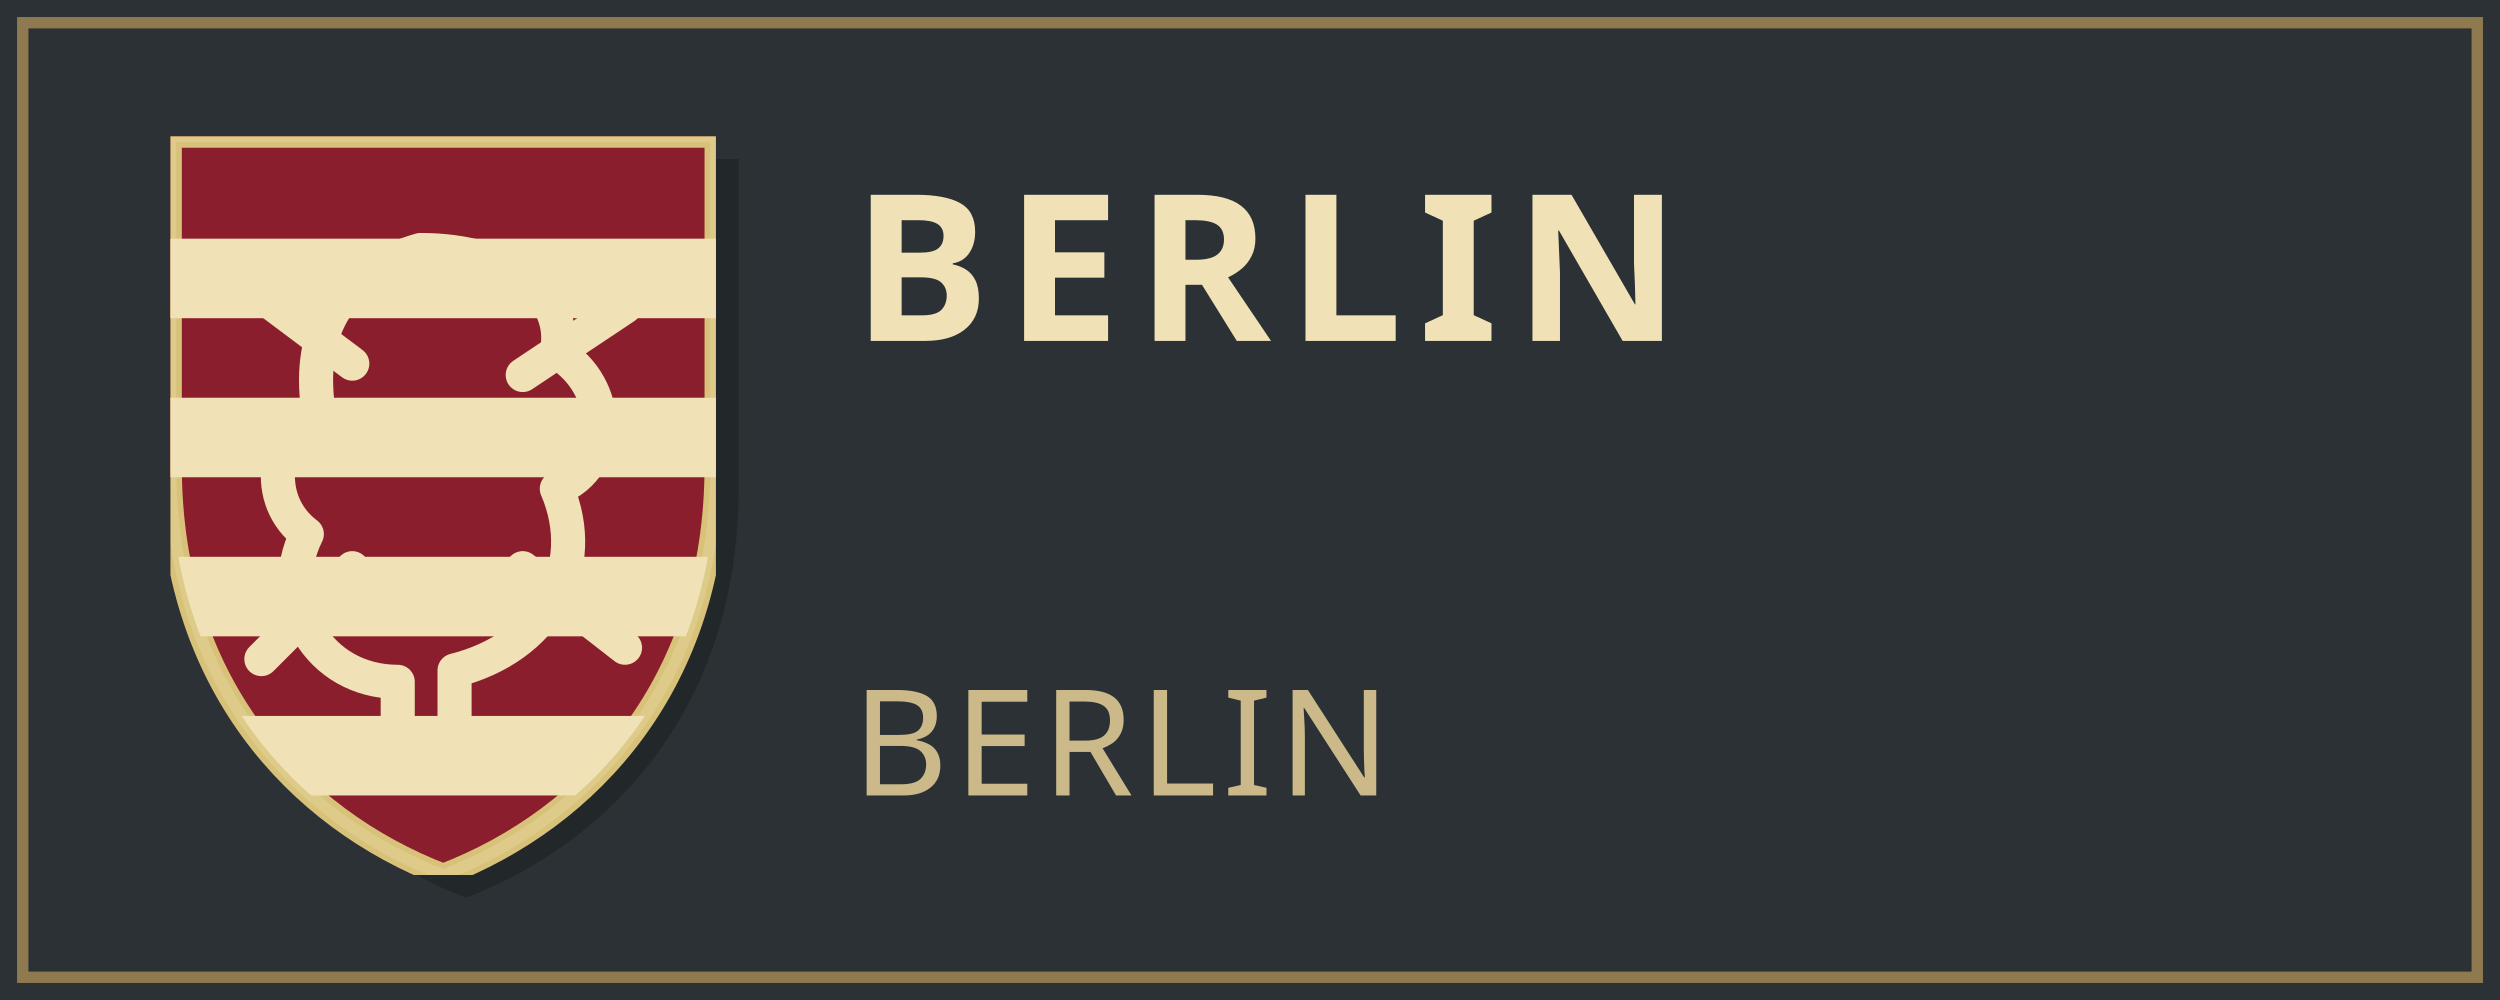
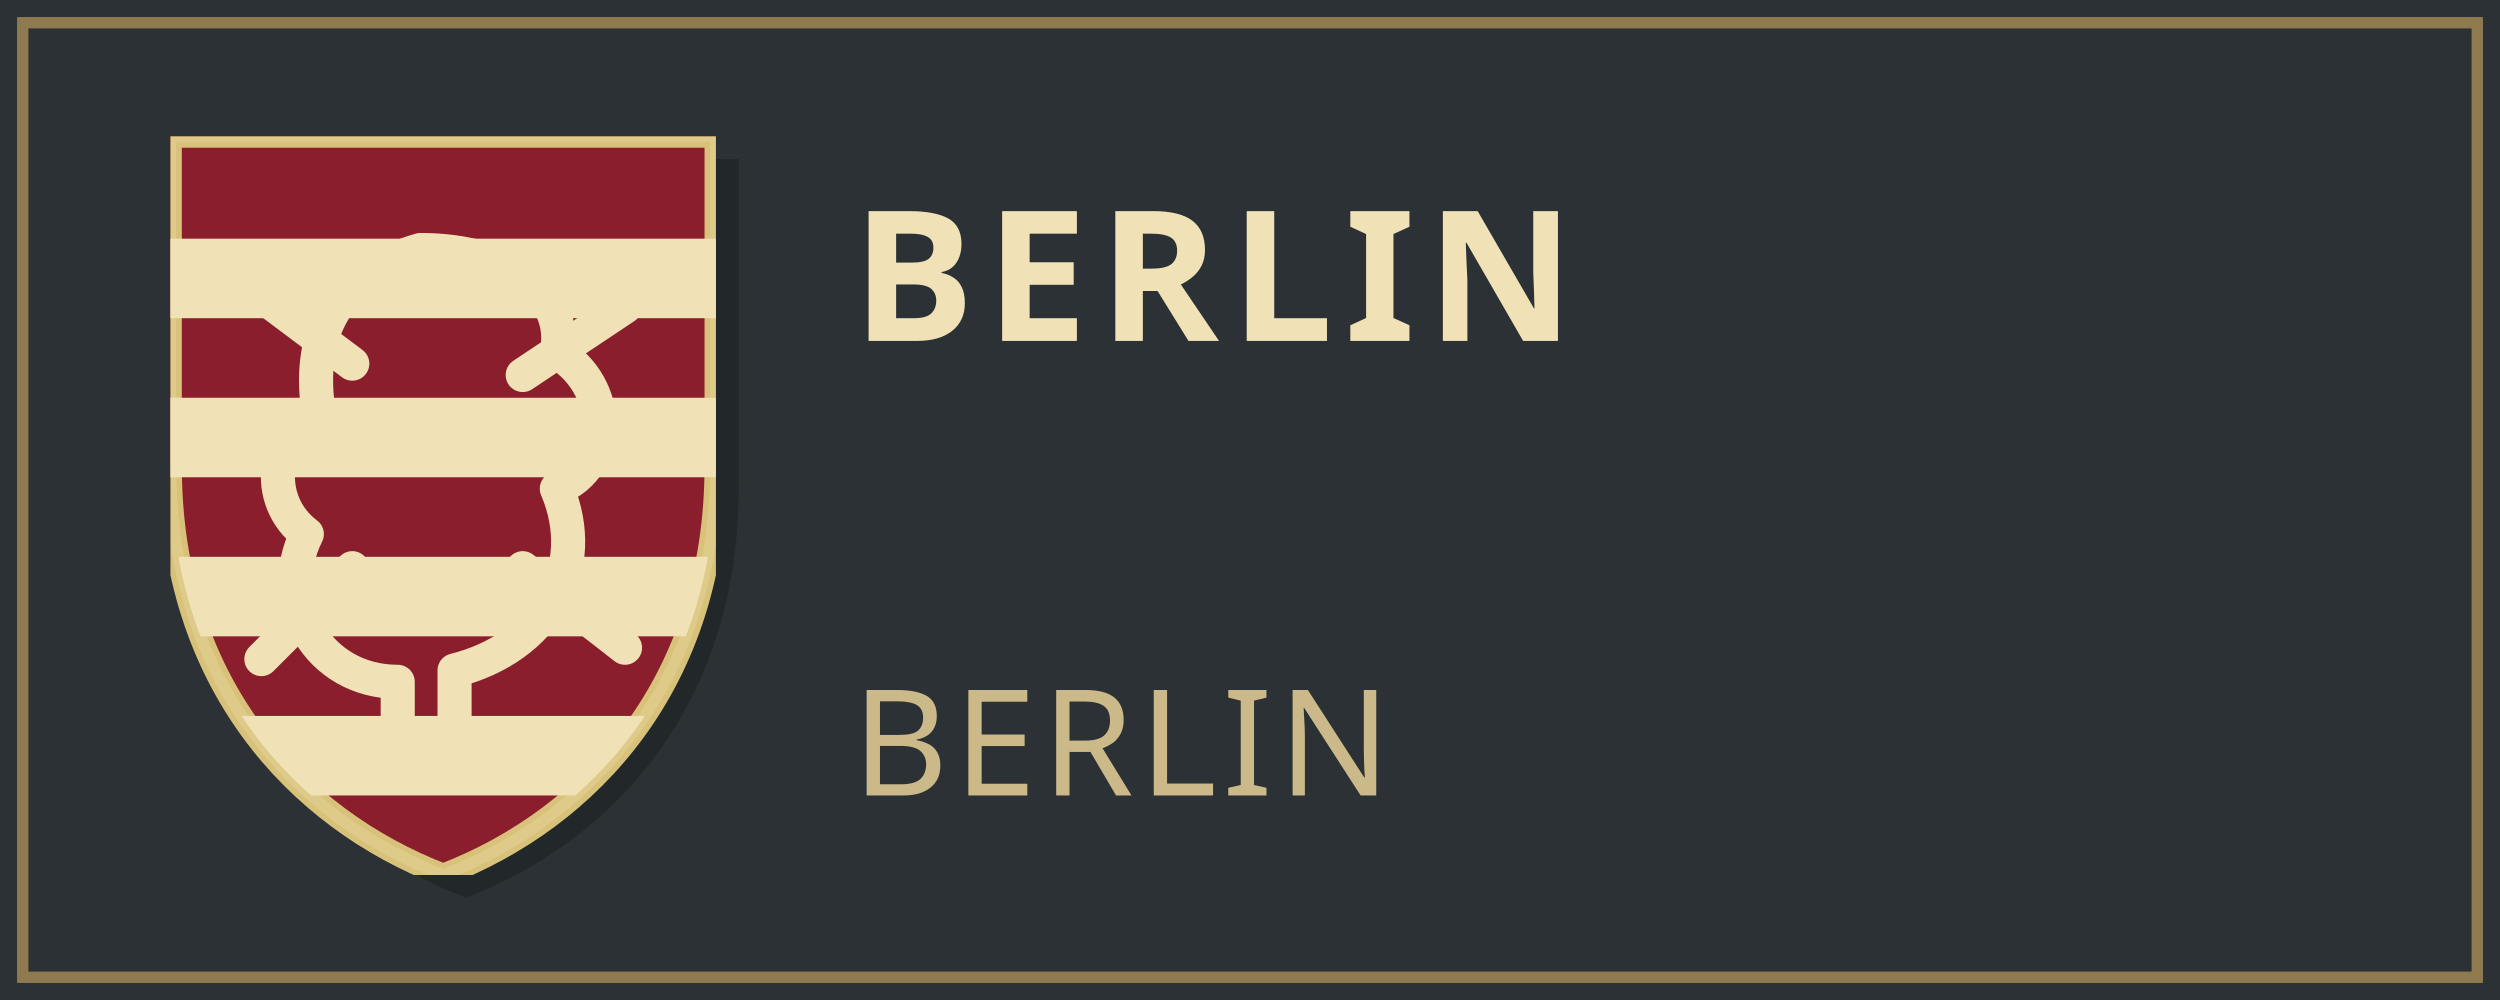
<svg xmlns="http://www.w3.org/2000/svg" width="220" height="88" viewBox="0 0 220 88">
  <defs>
    <symbol id="shield-base" viewBox="0 0 48 65">
      <path d="M0 0 H48 V29                C48 48 37 60 24 65                C11 60 0 48 0 29 Z" />
    </symbol>
    <symbol id="hessen-shield" viewBox="0 0 48 65">
      <use href="#shield-base" fill="#8B1E2D" stroke="#D8C27A" stroke-width="2" />
      <g clip-path="url(#shieldClip)">
        <rect x="0" y="9" width="48" height="7" fill="#F0E2B6" />
        <rect x="0" y="23" width="48" height="7" fill="#F0E2B6" />
        <rect x="0" y="37" width="48" height="7" fill="#F0E2B6" />
        <rect x="0" y="51" width="48" height="7" fill="#F0E2B6" />
        <path d="M22 10                  C15 12 12 17 13 24                  C9 26 8 32 12 35                  C9 41 13 48 20 48                  L20 56                  L25 56                  L25 47                  C33 45 37 38 34 31                  C39 29 39 22 34 19                  C35 14 30 10 22 10 Z" fill="none" stroke="#F0E2B6" stroke-width="3" stroke-linecap="round" stroke-linejoin="round" />
        <path d="M16 20 L8 14                  M31 21 L40 15                  M16 38 L8 46                  M31 38 L40 45" fill="none" stroke="#F0E2B6" stroke-width="3" stroke-linecap="round" />
      </g>
      <use href="#shield-base" fill="none" stroke="#F0E2B6" stroke-width="1" opacity="0.25" />
    </symbol>
    <clipPath id="shieldClip">
      <path d="M0 0 H48 V29                C48 48 37 60 24 65                C11 60 0 48 0 29 Z" />
    </clipPath>
  </defs>
  <rect x="0" y="0" width="220" height="88" fill="#2B3134" />
  <rect x="2" y="2" width="216" height="84" rx="0" fill="#2B3134" stroke="#8F7A4F" stroke-width="1" />
  <use href="#shield-base" x="17" y="14" width="48" height="65" fill="#111315" opacity="0.35" />
  <use href="#hessen-shield" x="15" y="12" width="48" height="65" />
-   <text x="75" y="30" font-family="Futura, 'Futura PT', 'Trebuchet MS', sans-serif" font-size="18" font-weight="700" letter-spacing="1.4" fill="#F0E2B6">
+   <text x="75" y="30" font-family="'D-DIN', 'DIN 1451', sans-serif" font-size="16" font-weight="700" letter-spacing="1" fill="#F0E2B6">
    BERLIN
  </text>
-   <text x="75" y="50" font-family="Futura, 'Futura PT', 'Trebuchet MS', sans-serif" font-size="18" font-weight="700" letter-spacing="1.4" fill="#F0E2B6">
+   <text x="75" y="50" font-family="'D-DIN', 'DIN 1451', sans-serif" font-size="16" font-weight="700" letter-spacing="1" fill="#F0E2B6">
    
  </text>
-   <text x="75" y="70" font-family="Futura, 'Futura PT', 'Trebuchet MS', sans-serif" font-size="13" font-weight="400" letter-spacing="0.5" fill="#CBB98A">
+   <text x="75" y="70" font-family="'D-DIN', 'DIN 1451', sans-serif" font-size="13" font-weight="400" letter-spacing="0.5" fill="#CBB98A">
    BERLIN
  </text>
</svg>
